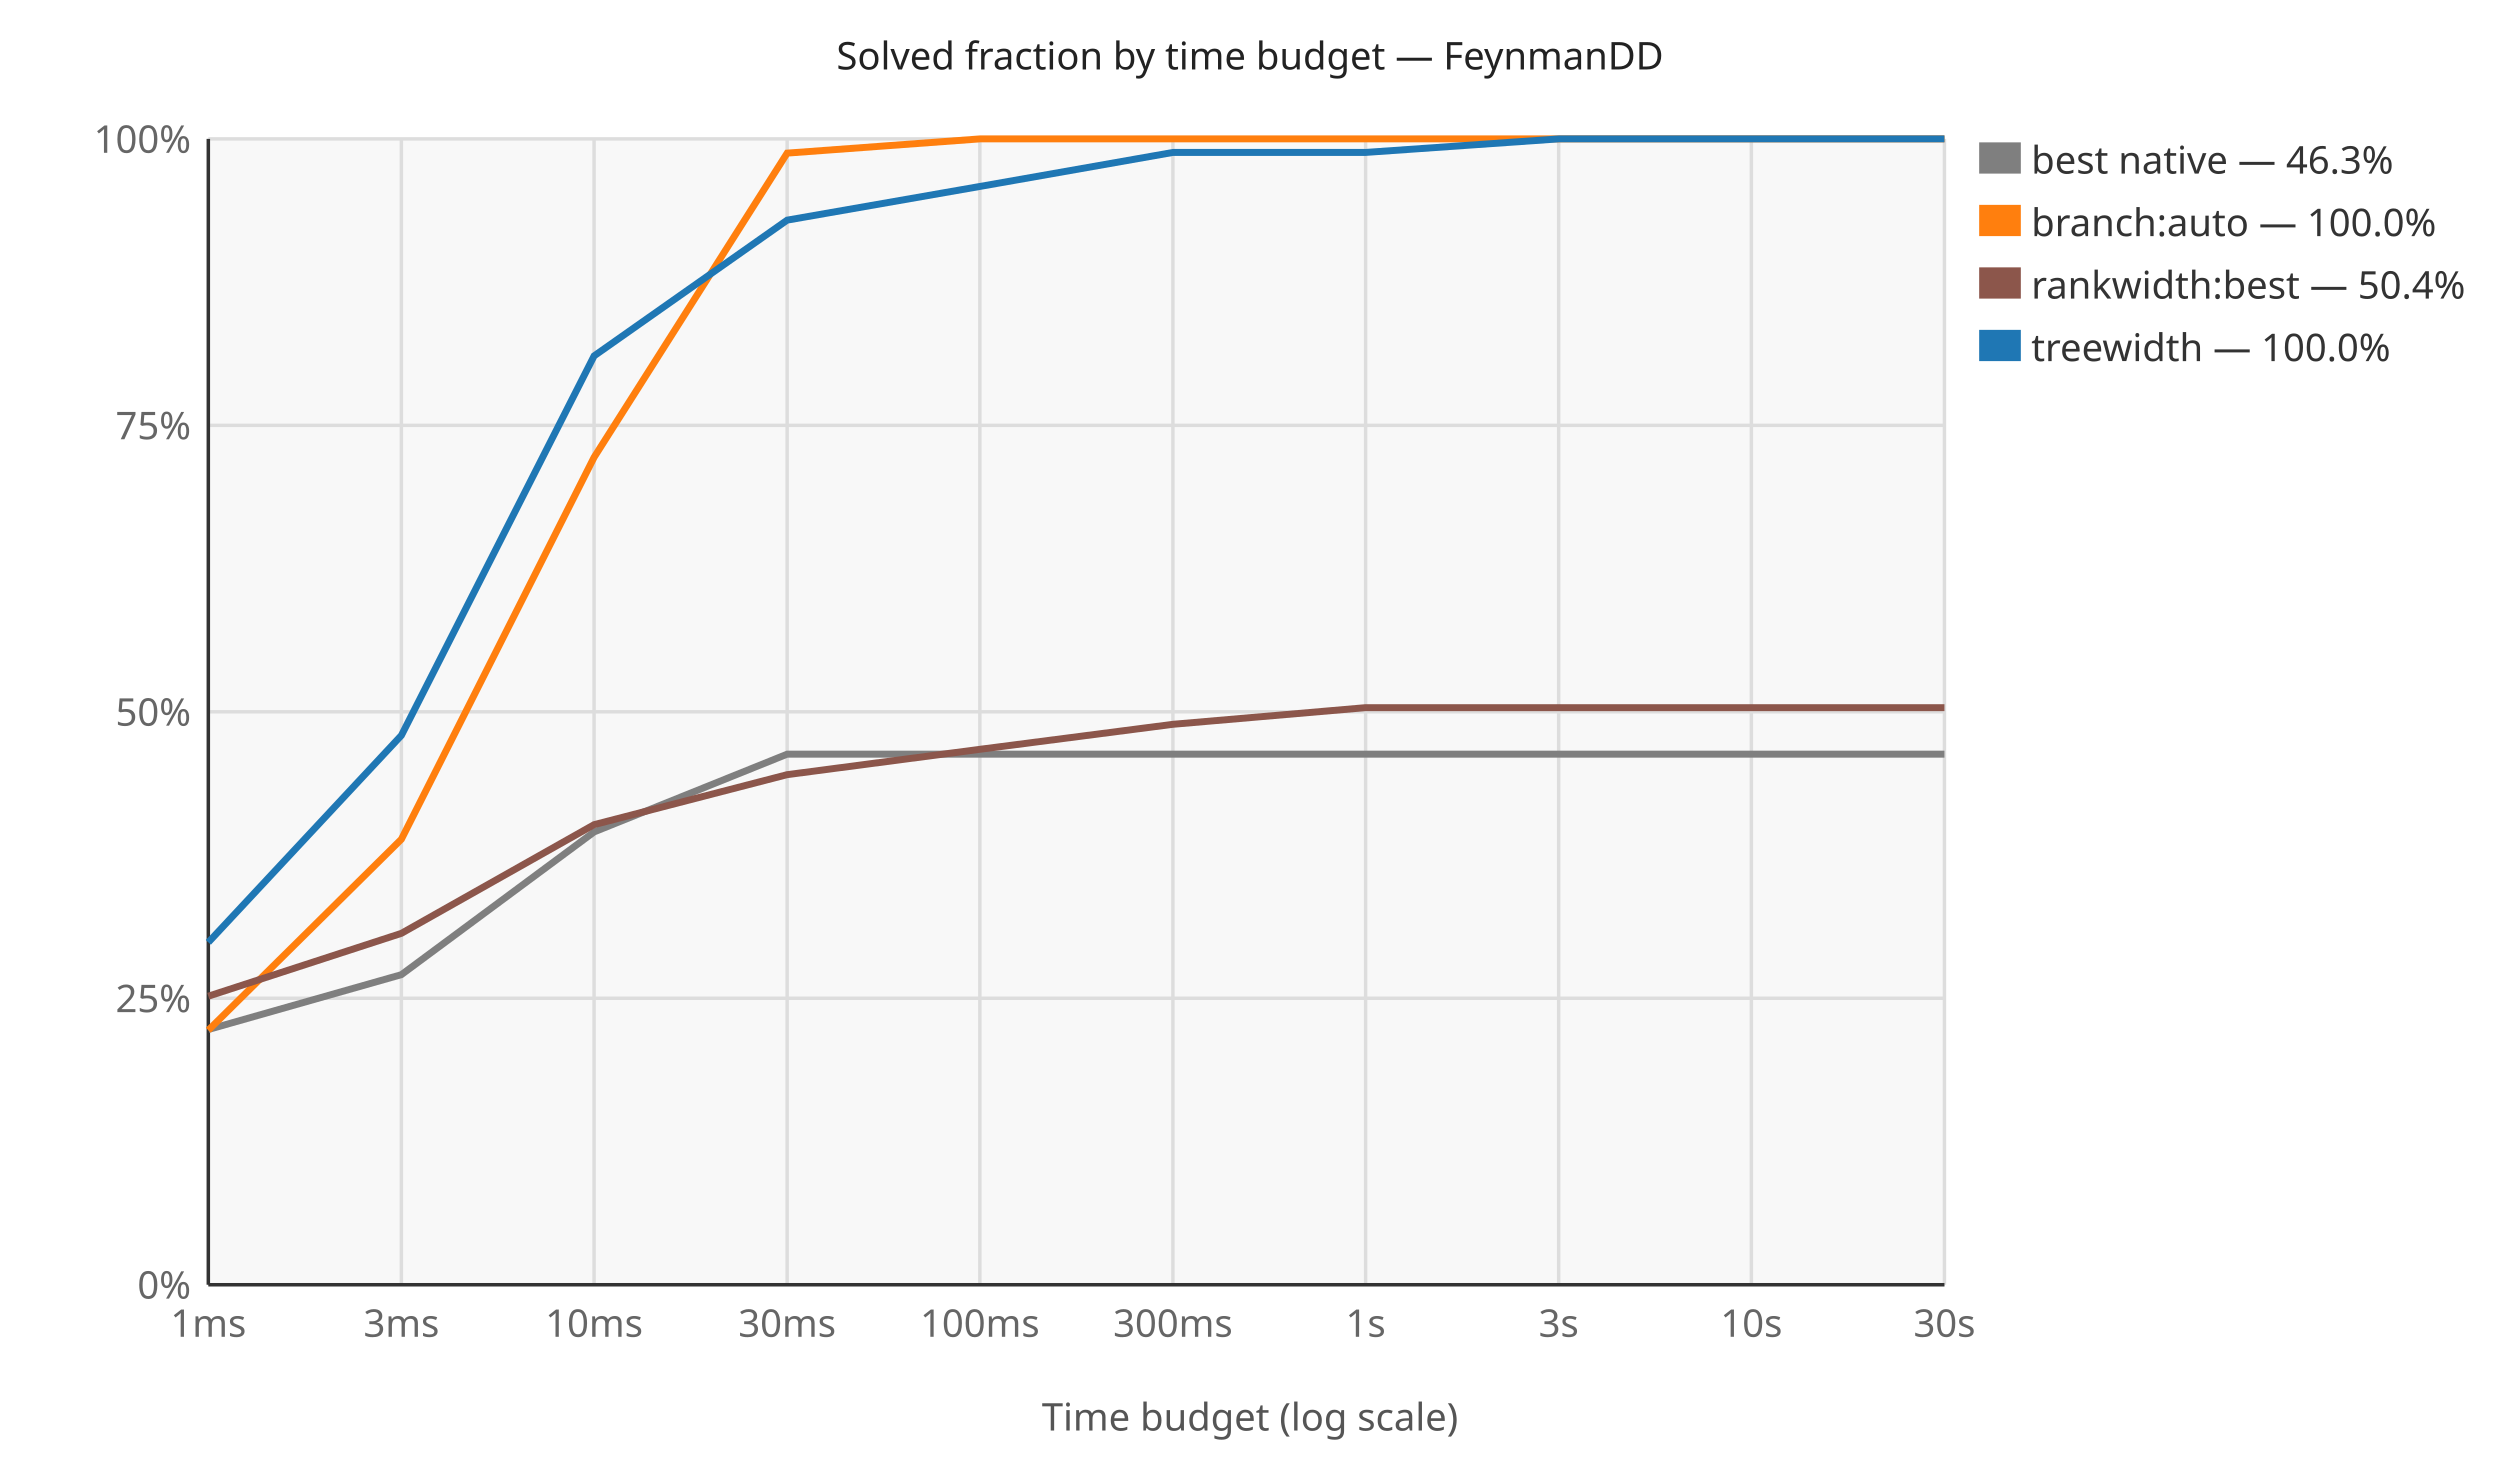
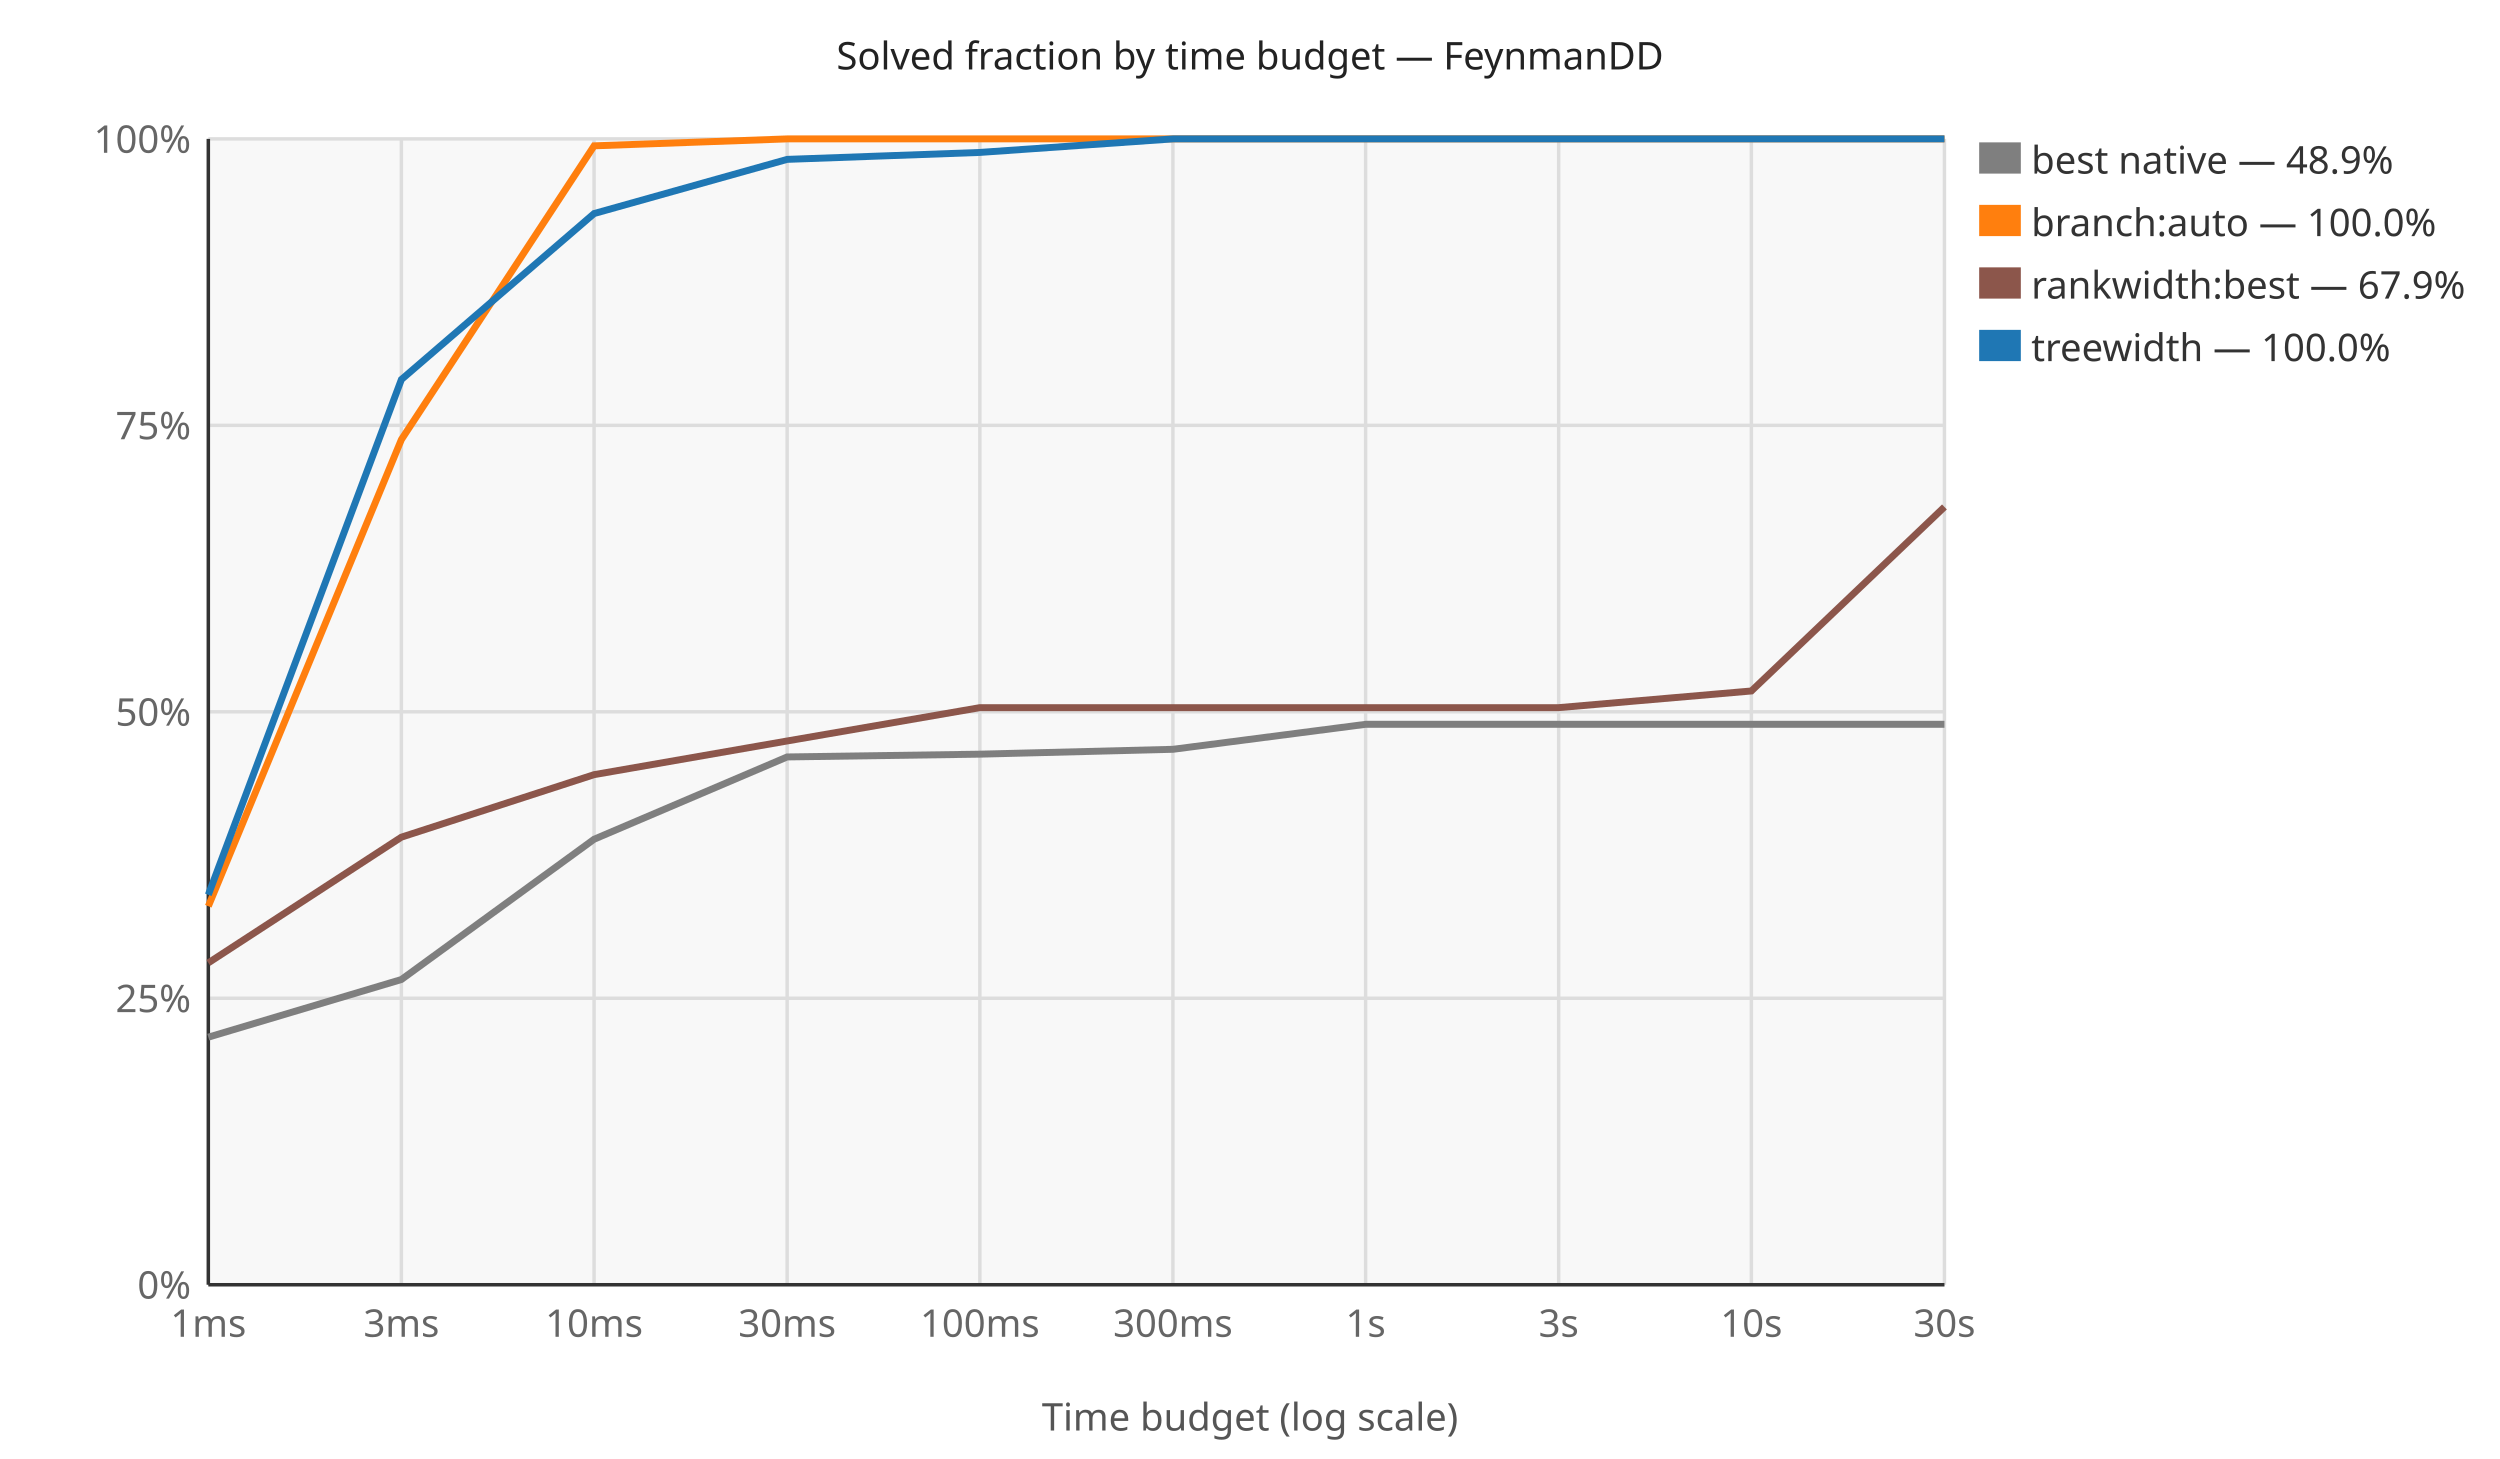
<svg xmlns="http://www.w3.org/2000/svg" width="720" height="420" viewBox="0 0 720 420">
  <style>text{font-family:sans-serif;font-size:11px;}</style>
  <rect x="60.0" y="40.0" width="500.0" height="330.0" fill="#f8f8f8" opacity="1.00" />
  <line x1="60.0" y1="370.0" x2="560.0" y2="370.0" stroke="#ddd" stroke-width="1.0" />
  <text x="55.0" y="374.0" text-anchor="end" fill="#666" font-size="10">0%</text>
  <line x1="60.0" y1="287.5" x2="560.0" y2="287.5" stroke="#ddd" stroke-width="1.0" />
  <text x="55.0" y="291.5" text-anchor="end" fill="#666" font-size="10">25%</text>
  <line x1="60.0" y1="205.0" x2="560.0" y2="205.0" stroke="#ddd" stroke-width="1.0" />
  <text x="55.0" y="209.0" text-anchor="end" fill="#666" font-size="10">50%</text>
  <line x1="60.0" y1="122.5" x2="560.0" y2="122.5" stroke="#ddd" stroke-width="1.0" />
  <text x="55.0" y="126.5" text-anchor="end" fill="#666" font-size="10">75%</text>
  <line x1="60.0" y1="40.0" x2="560.0" y2="40.0" stroke="#ddd" stroke-width="1.0" />
  <text x="55.0" y="44.0" text-anchor="end" fill="#666" font-size="10">100%</text>
  <line x1="60.0" y1="40.0" x2="60.0" y2="370.0" stroke="#ddd" stroke-width="1.0" />
  <text x="60.0" y="385.0" text-anchor="middle" fill="#666" font-size="10">1ms</text>
  <line x1="115.6" y1="40.0" x2="115.6" y2="370.0" stroke="#ddd" stroke-width="1.0" />
  <text x="115.6" y="385.0" text-anchor="middle" fill="#666" font-size="10">3ms</text>
  <line x1="171.1" y1="40.0" x2="171.1" y2="370.0" stroke="#ddd" stroke-width="1.0" />
  <text x="171.1" y="385.0" text-anchor="middle" fill="#666" font-size="10">10ms</text>
  <line x1="226.7" y1="40.0" x2="226.7" y2="370.0" stroke="#ddd" stroke-width="1.0" />
  <text x="226.7" y="385.0" text-anchor="middle" fill="#666" font-size="10">30ms</text>
  <line x1="282.2" y1="40.0" x2="282.2" y2="370.0" stroke="#ddd" stroke-width="1.0" />
  <text x="282.2" y="385.0" text-anchor="middle" fill="#666" font-size="10">100ms</text>
  <line x1="337.8" y1="40.0" x2="337.8" y2="370.0" stroke="#ddd" stroke-width="1.0" />
  <text x="337.8" y="385.0" text-anchor="middle" fill="#666" font-size="10">300ms</text>
  <line x1="393.3" y1="40.0" x2="393.3" y2="370.0" stroke="#ddd" stroke-width="1.0" />
  <text x="393.3" y="385.0" text-anchor="middle" fill="#666" font-size="10">1s</text>
  <line x1="448.9" y1="40.0" x2="448.9" y2="370.0" stroke="#ddd" stroke-width="1.0" />
  <text x="448.9" y="385.0" text-anchor="middle" fill="#666" font-size="10">3s</text>
  <line x1="504.4" y1="40.0" x2="504.4" y2="370.0" stroke="#ddd" stroke-width="1.0" />
  <text x="504.4" y="385.0" text-anchor="middle" fill="#666" font-size="10">10s</text>
  <line x1="560.0" y1="40.0" x2="560.0" y2="370.0" stroke="#ddd" stroke-width="1.0" />
  <text x="560.0" y="385.0" text-anchor="middle" fill="#666" font-size="10">30s</text>
  <line x1="60.0" y1="40.0" x2="60.0" y2="370.0" stroke="#333" stroke-width="1.0" />
  <line x1="60.0" y1="370.0" x2="560.0" y2="370.0" stroke="#333" stroke-width="1.0" />
-   <polyline points="60.0,296.5 115.6,280.7 171.1,239.6 226.7,217.2 282.2,217.2 337.8,217.2 393.3,217.2 448.9,217.2 504.4,217.2 560.0,217.2" stroke="#7f7f7f" stroke-width="2.0" fill="none" />
+   <polyline points="60.0,298.7 115.6,282.1 171.1,241.7 226.7,218.0 282.2,217.2 337.8,215.8 393.3,208.6 448.9,208.6 504.4,208.6 560.0,208.6" stroke="#7f7f7f" stroke-width="2.0" fill="none" />
  <rect x="570.0" y="41.0" width="12.0" height="9.0" fill="#7f7f7f" opacity="1.00" />
-   <text x="585.0" y="50.0" text-anchor="start" fill="#333" font-size="10">best native — 46.3%</text>
-   <polyline points="60.0,296.7 115.6,241.7 171.1,131.7 226.7,44.1 282.2,40.0 337.8,40.0 393.3,40.0 448.9,40.0 504.4,40.0 560.0,40.0" stroke="#ff7f0e" stroke-width="2.0" fill="none" />
+   <text x="585.0" y="50.0" text-anchor="start" fill="#333" font-size="10">best native — 48.9%</text>
+   <polyline points="60.0,261.0 115.6,126.6 171.1,42.0 226.7,40.0 282.2,40.0 337.8,40.0 393.3,40.0 448.9,40.0 504.4,40.0 560.0,40.0" stroke="#ff7f0e" stroke-width="2.0" fill="none" />
  <rect x="570.0" y="59.0" width="12.0" height="9.0" fill="#ff7f0e" opacity="1.00" />
  <text x="585.0" y="68.0" text-anchor="start" fill="#333" font-size="10">branch:auto — 100.0%</text>
-   <polyline points="60.0,286.9 115.6,268.8 171.1,237.5 226.7,223.1 282.2,215.8 337.8,208.6 393.3,203.8 448.9,203.8 504.4,203.8 560.0,203.8" stroke="#8c564b" stroke-width="2.0" fill="none" />
+   <polyline points="60.0,277.3 115.6,241.1 171.1,223.1 226.7,213.4 282.2,203.8 337.8,203.8 393.3,203.8 448.9,203.8 504.4,199.0 560.0,146.0" stroke="#8c564b" stroke-width="2.0" fill="none" />
  <rect x="570.0" y="77.0" width="12.0" height="9.0" fill="#8c564b" opacity="1.00" />
-   <text x="585.0" y="86.0" text-anchor="start" fill="#333" font-size="10">rankwidth:best — 50.4%</text>
-   <polyline points="60.0,271.4 115.6,211.8 171.1,102.5 226.7,63.4 282.2,53.7 337.8,43.9 393.3,43.9 448.9,40.0 504.4,40.0 560.0,40.0" stroke="#1f77b4" stroke-width="2.0" fill="none" />
+   <text x="585.0" y="86.0" text-anchor="start" fill="#333" font-size="10">rankwidth:best — 67.9%</text>
+   <polyline points="60.0,257.7 115.6,109.3 171.1,61.5 226.7,45.9 282.2,43.9 337.8,40.0 393.3,40.0 448.9,40.0 504.4,40.0 560.0,40.0" stroke="#1f77b4" stroke-width="2.0" fill="none" />
  <rect x="570.0" y="95.0" width="12.0" height="9.0" fill="#1f77b4" opacity="1.00" />
  <text x="585.0" y="104.0" text-anchor="start" fill="#333" font-size="10">treewidth — 100.0%</text>
  <text x="360.0" y="20.0" text-anchor="middle" fill="#222" font-size="13">Solved fraction by time budget — FeynmanDD</text>
  <text x="360.0" y="412.0" text-anchor="middle" fill="#555" font-size="10">Time budget (log scale)</text>
</svg>
